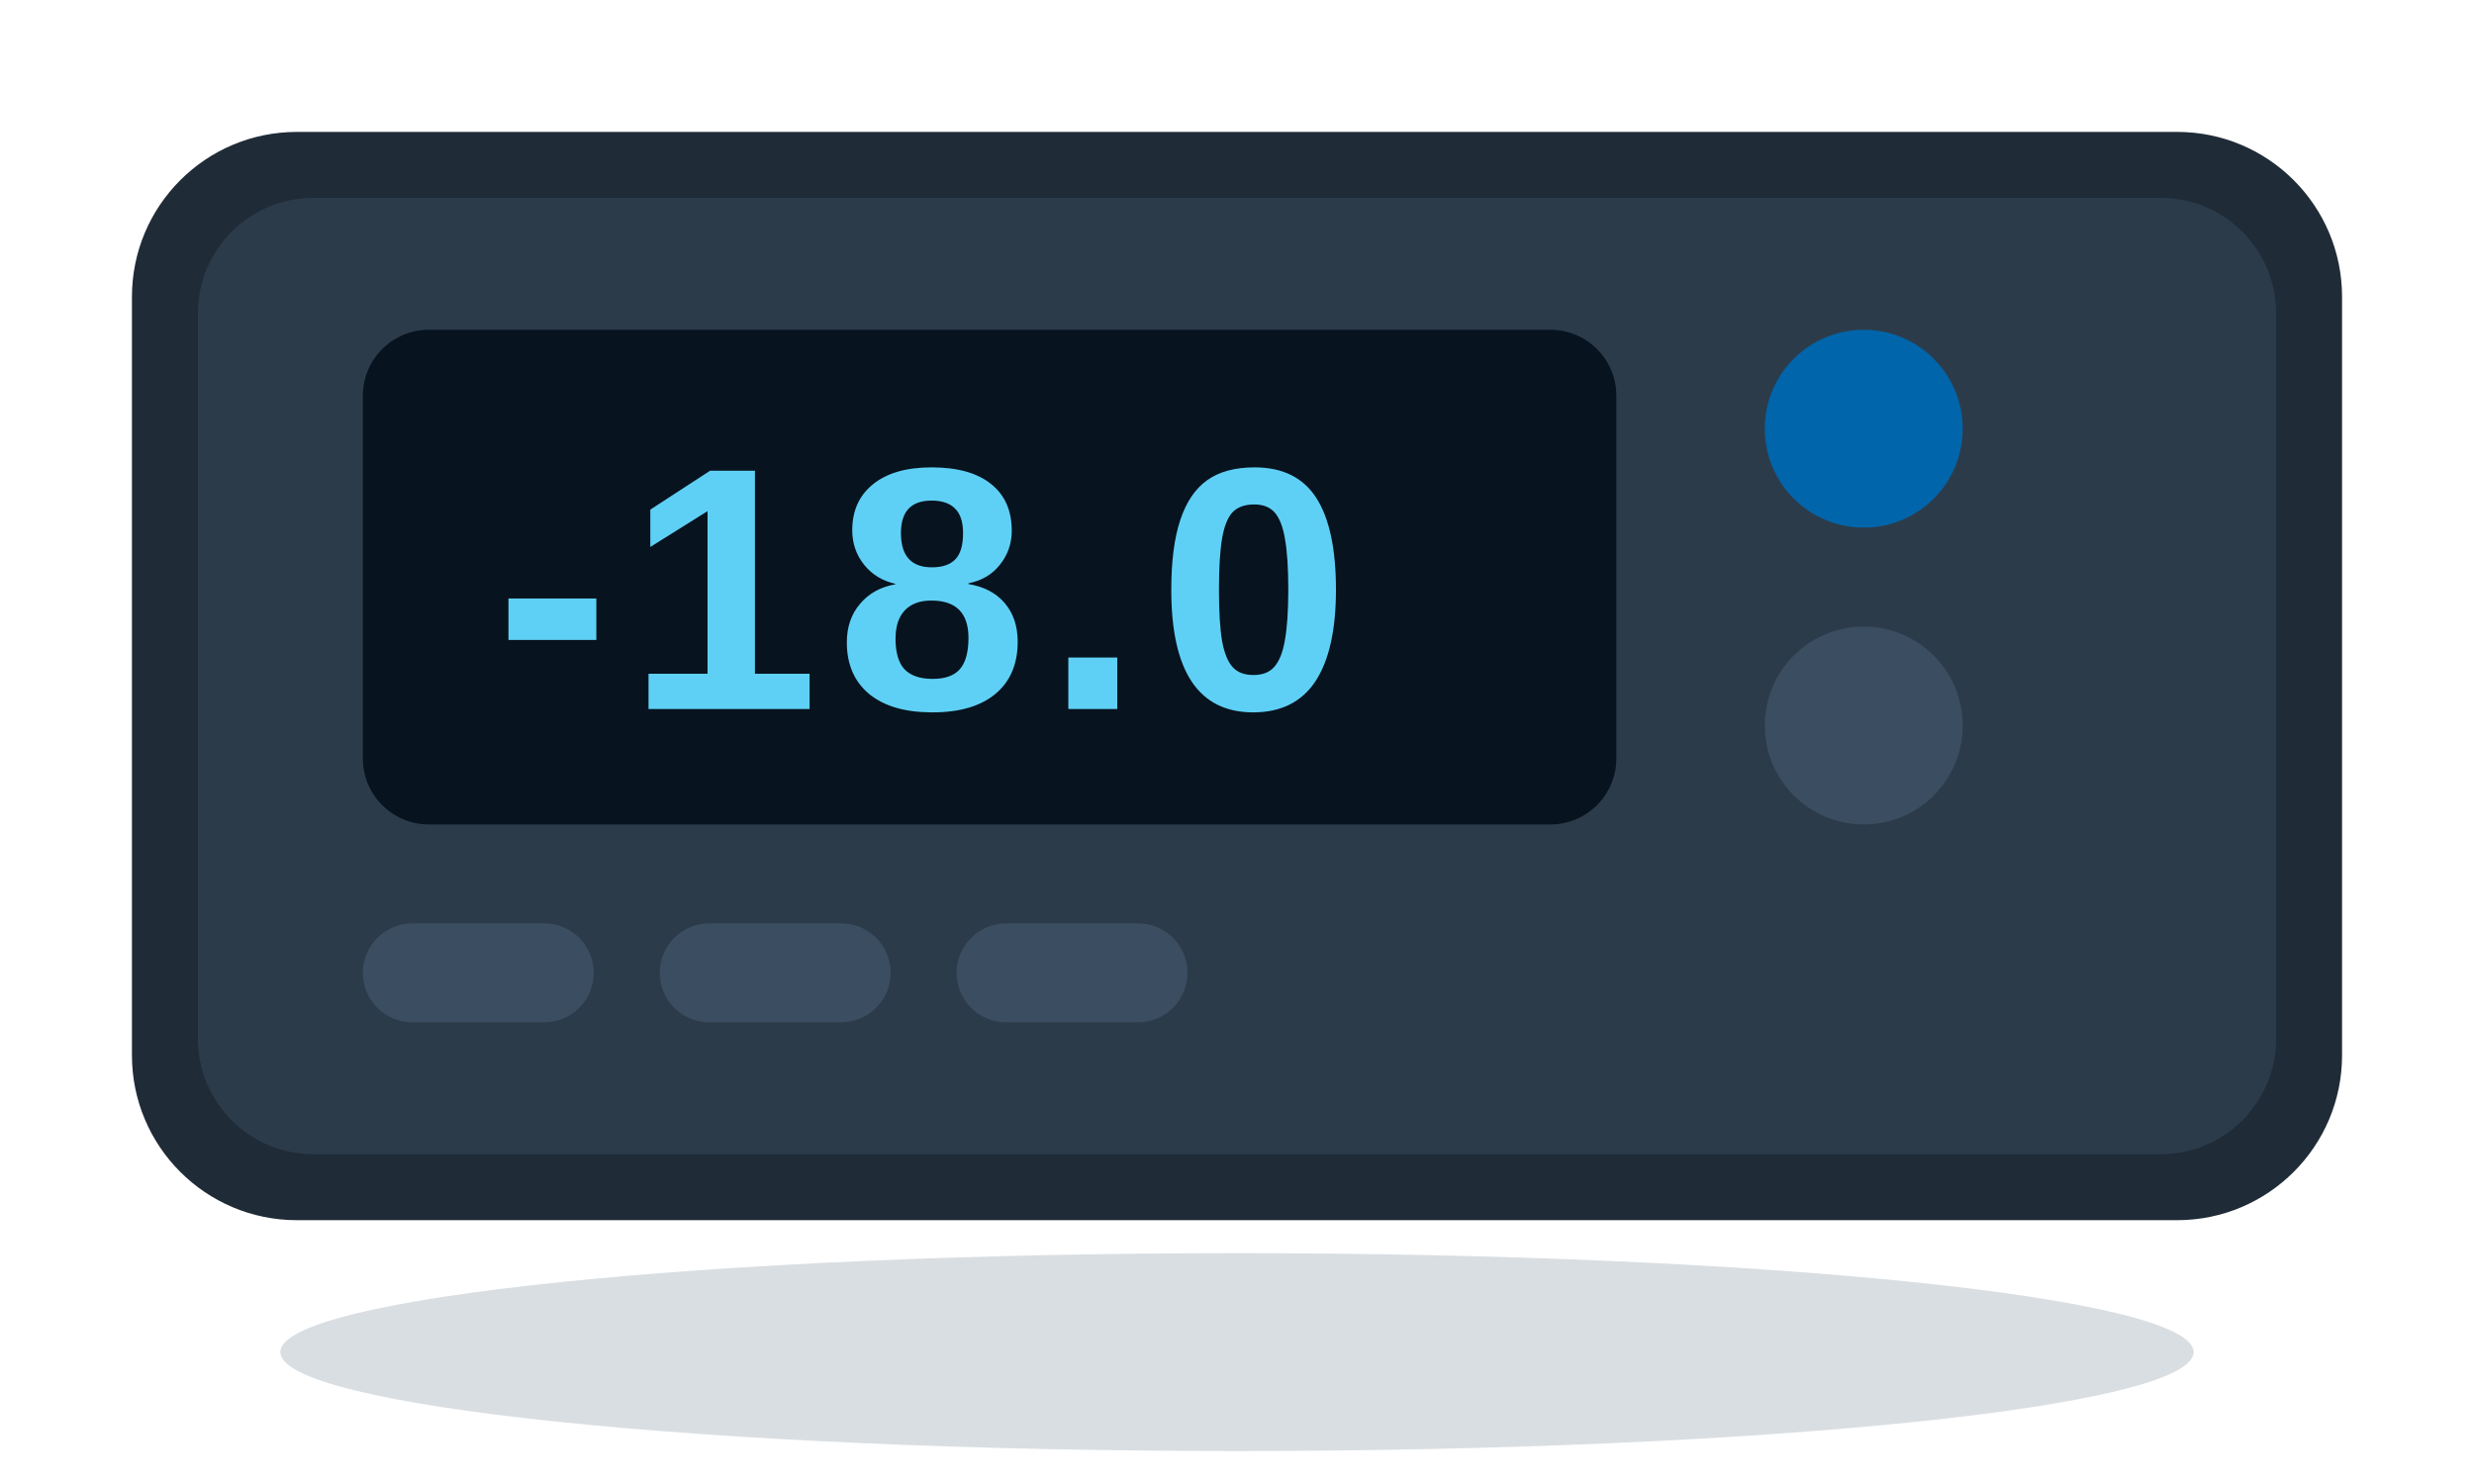
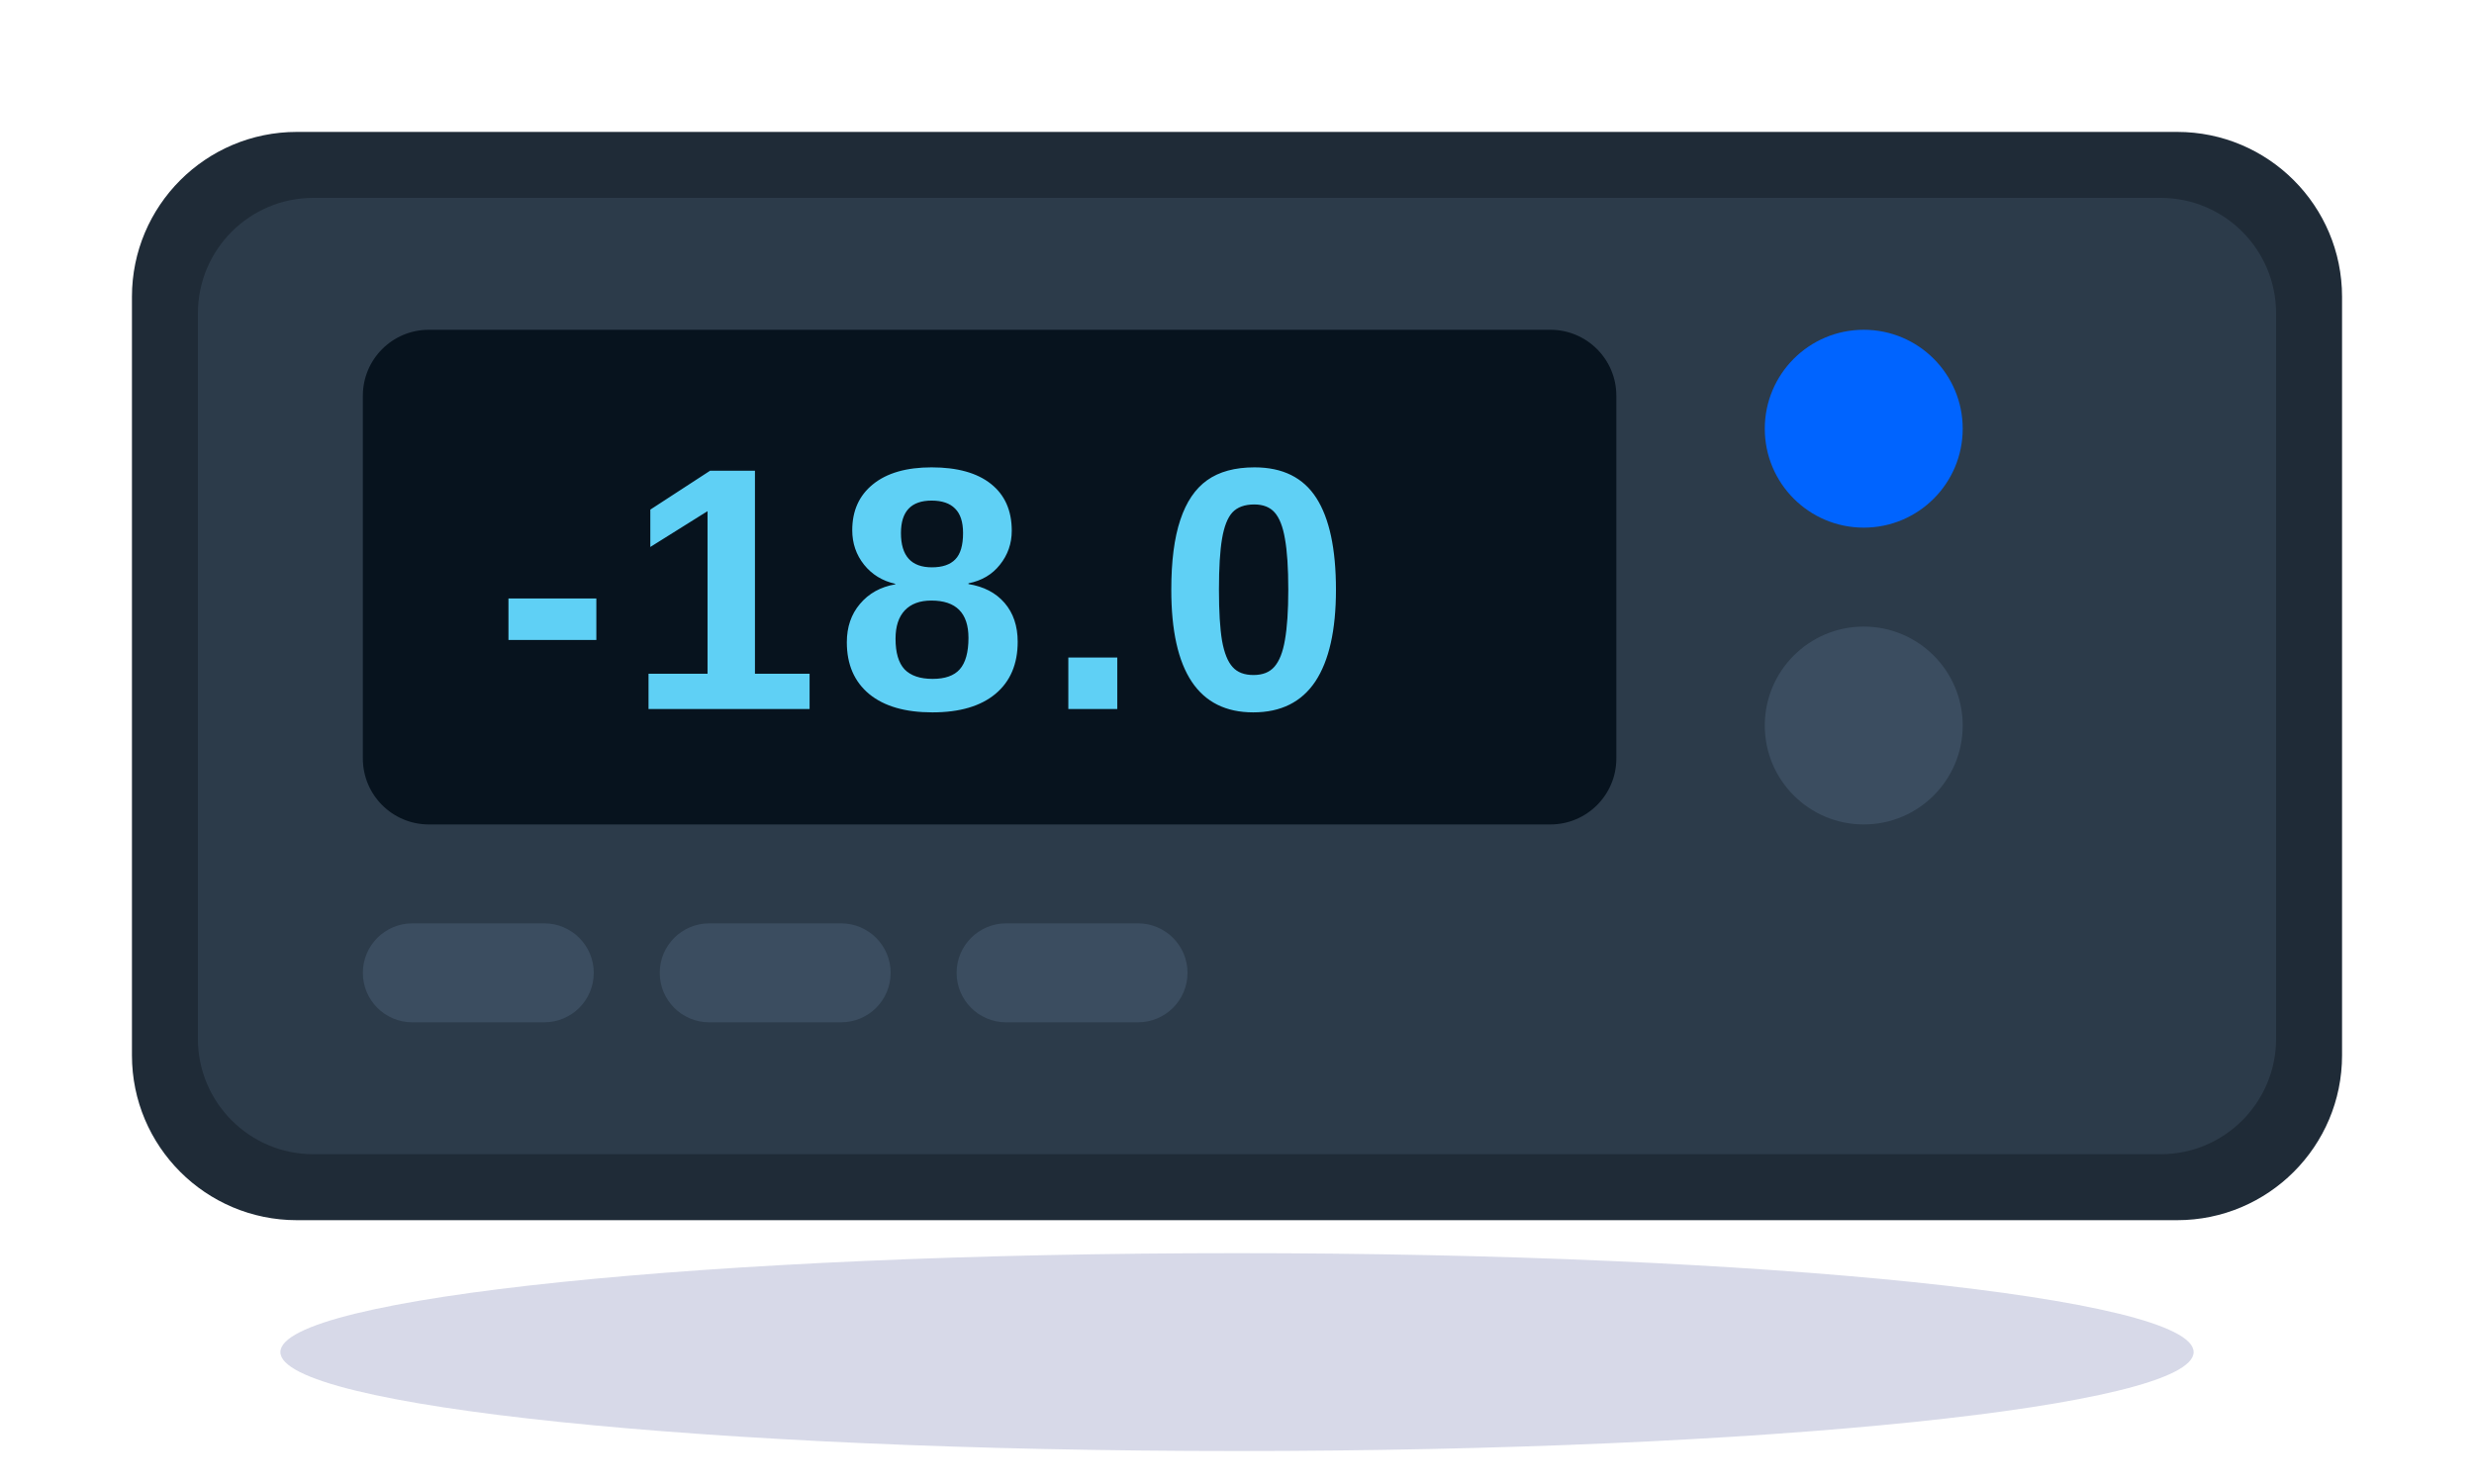
<svg xmlns="http://www.w3.org/2000/svg" viewBox="0 0 150 90" width="150" height="90">
-   <ellipse cx="75" cy="82" rx="58" ry="6" fill="#0B2A45" opacity=".16" />
+   <ellipse cx="75" cy="82" rx="58" ry="6" fill="#000F6B" opacity=".16" />
  <rect x="8" y="8" width="134" height="66" rx="10" fill="#1F2B37" />
  <rect x="12" y="12" width="126" height="58" rx="7" fill="#2C3B4A" />
  <rect x="22" y="20" width="76" height="30" rx="4" fill="#07131E" />
-   <text x="30" y="43" font-family="Archivo, Arial, sans-serif" font-size="21" font-weight="700" fill="#5FD0F5" letter-spacing="1">-18.0</text>
-   <circle cx="113" cy="26" r="6" fill="#0065AA" />
+   <text x="30" y="43" font-family="Poppins, Arial, sans-serif" font-size="21" font-weight="700" fill="#5FD0F5" letter-spacing="1">-18.0</text>
+   <circle cx="113" cy="26" r="6" fill="#0064FF" />
  <circle cx="113" cy="44" r="6" fill="#3B4D60" />
  <rect x="22" y="56" width="14" height="6" rx="3" fill="#3B4D60" />
  <rect x="40" y="56" width="14" height="6" rx="3" fill="#3B4D60" />
  <rect x="58" y="56" width="14" height="6" rx="3" fill="#3B4D60" />
</svg>
